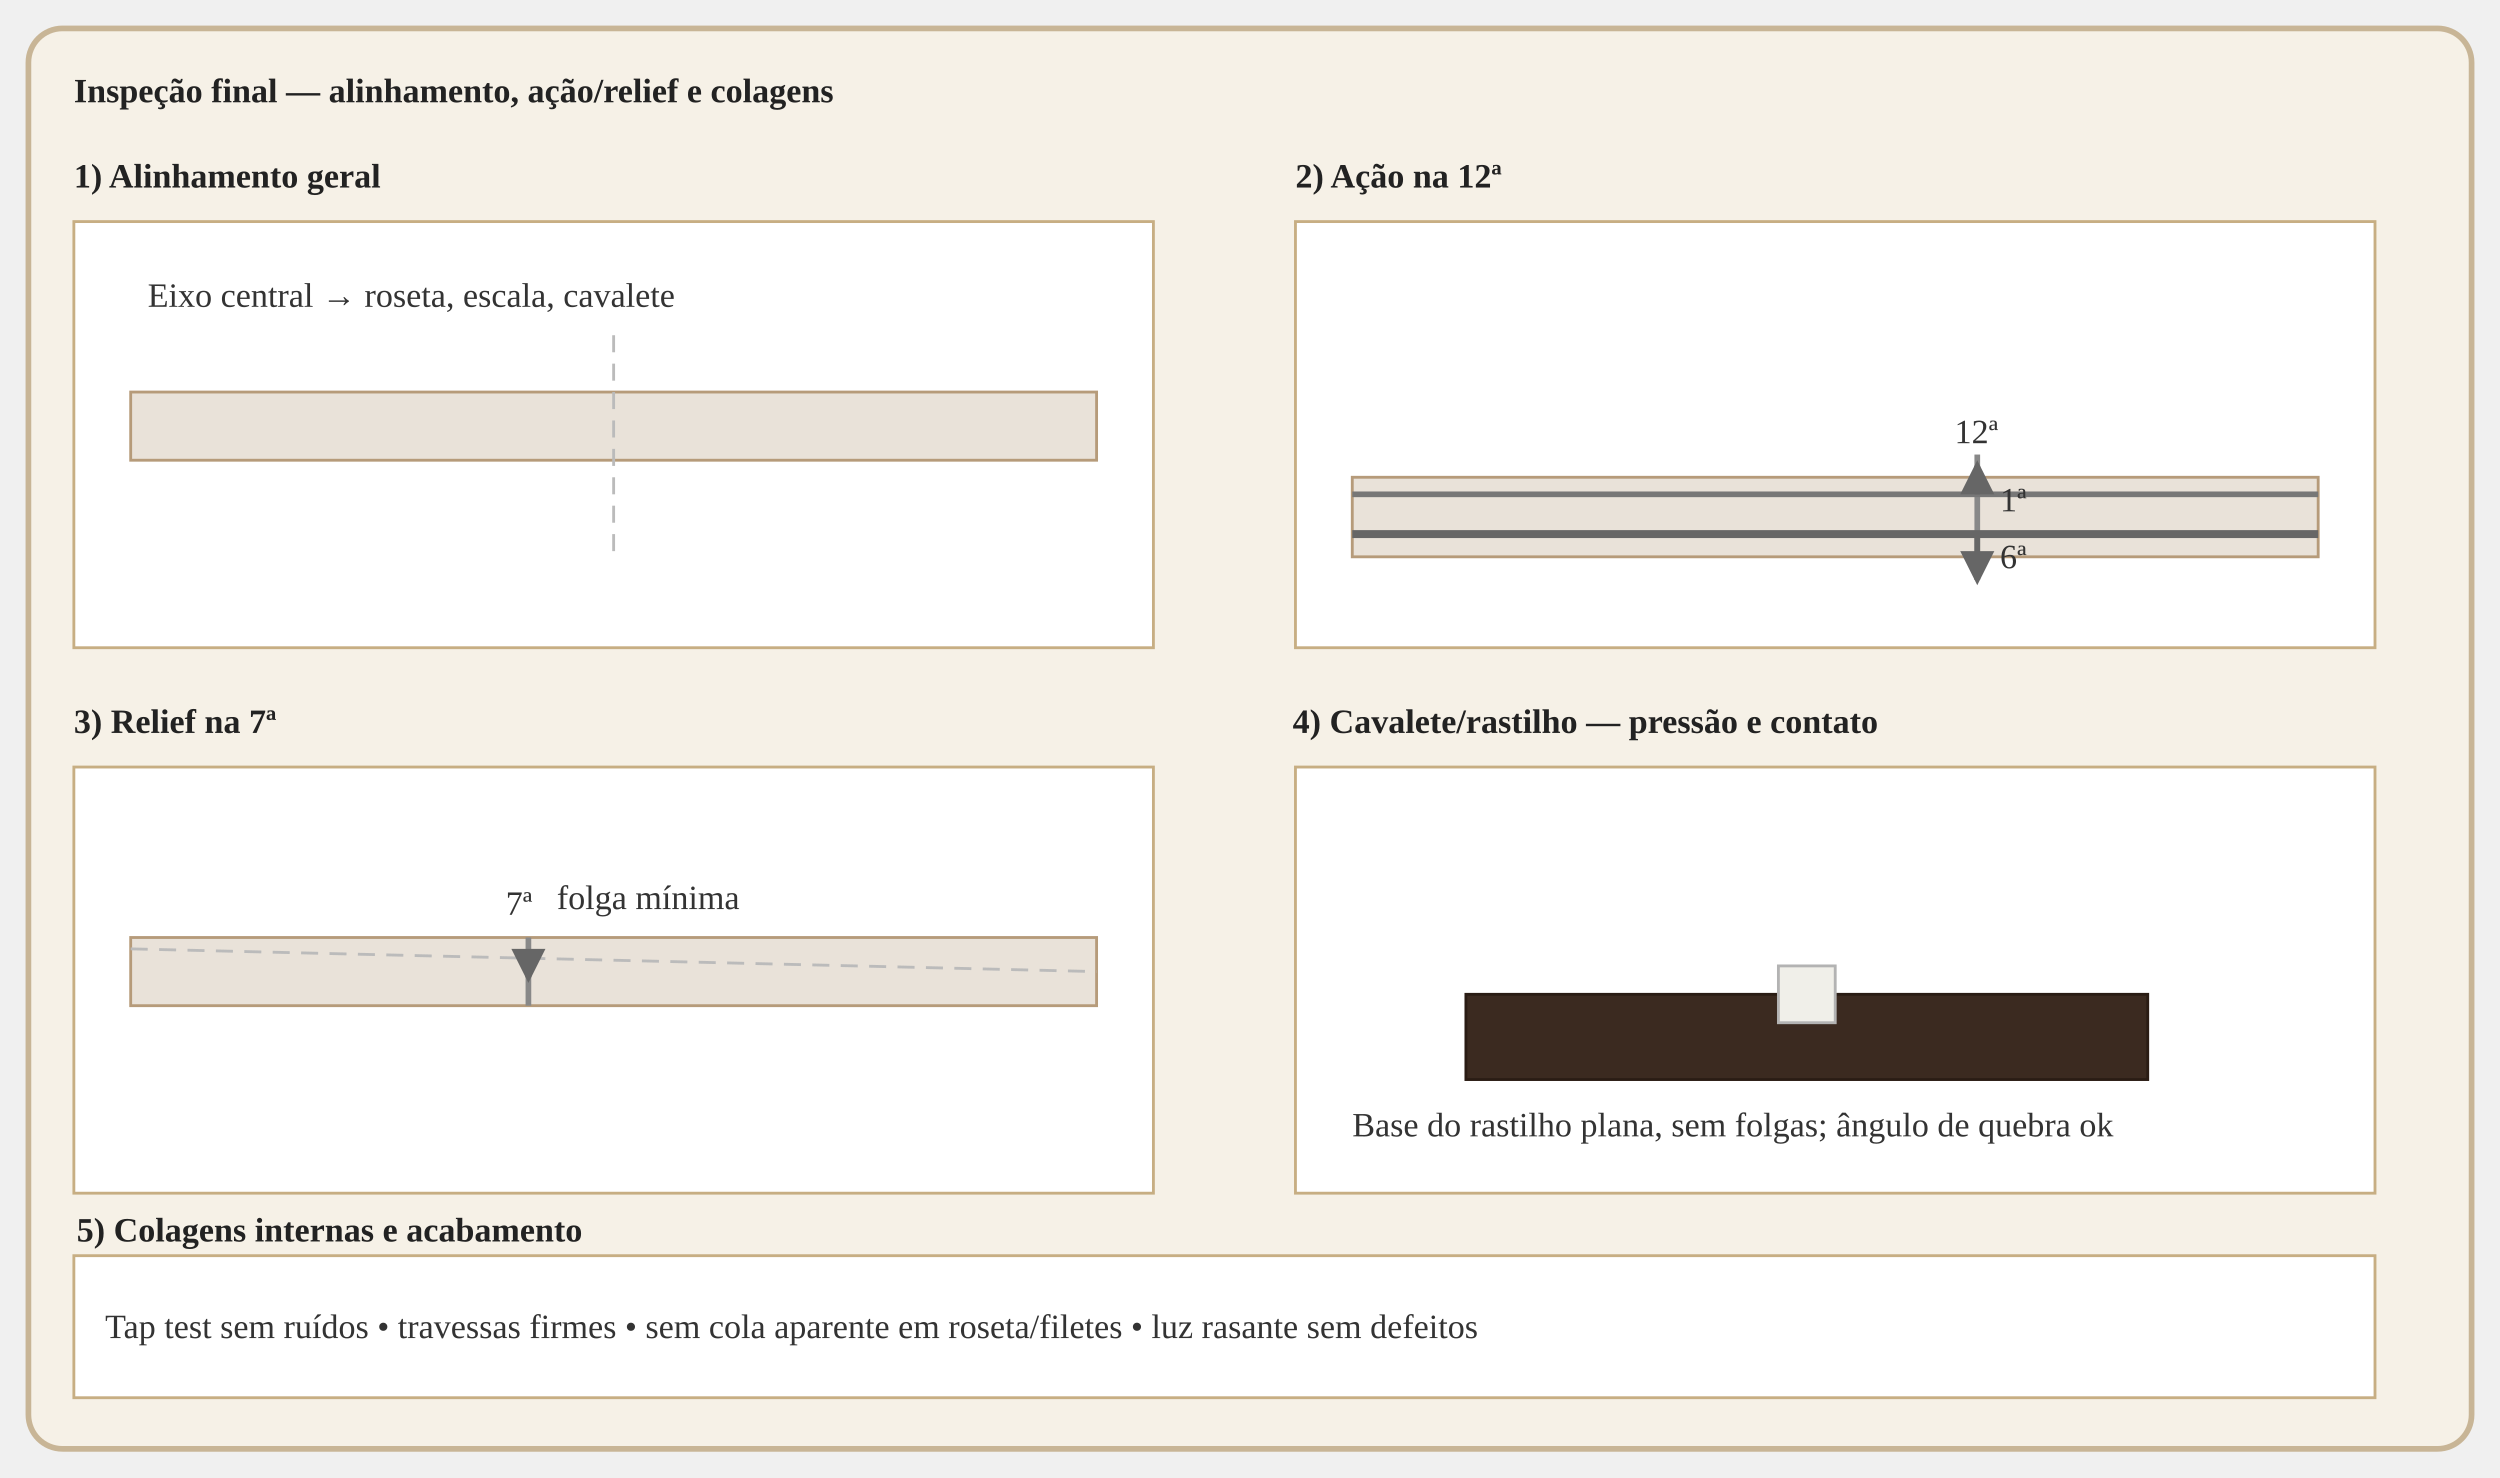
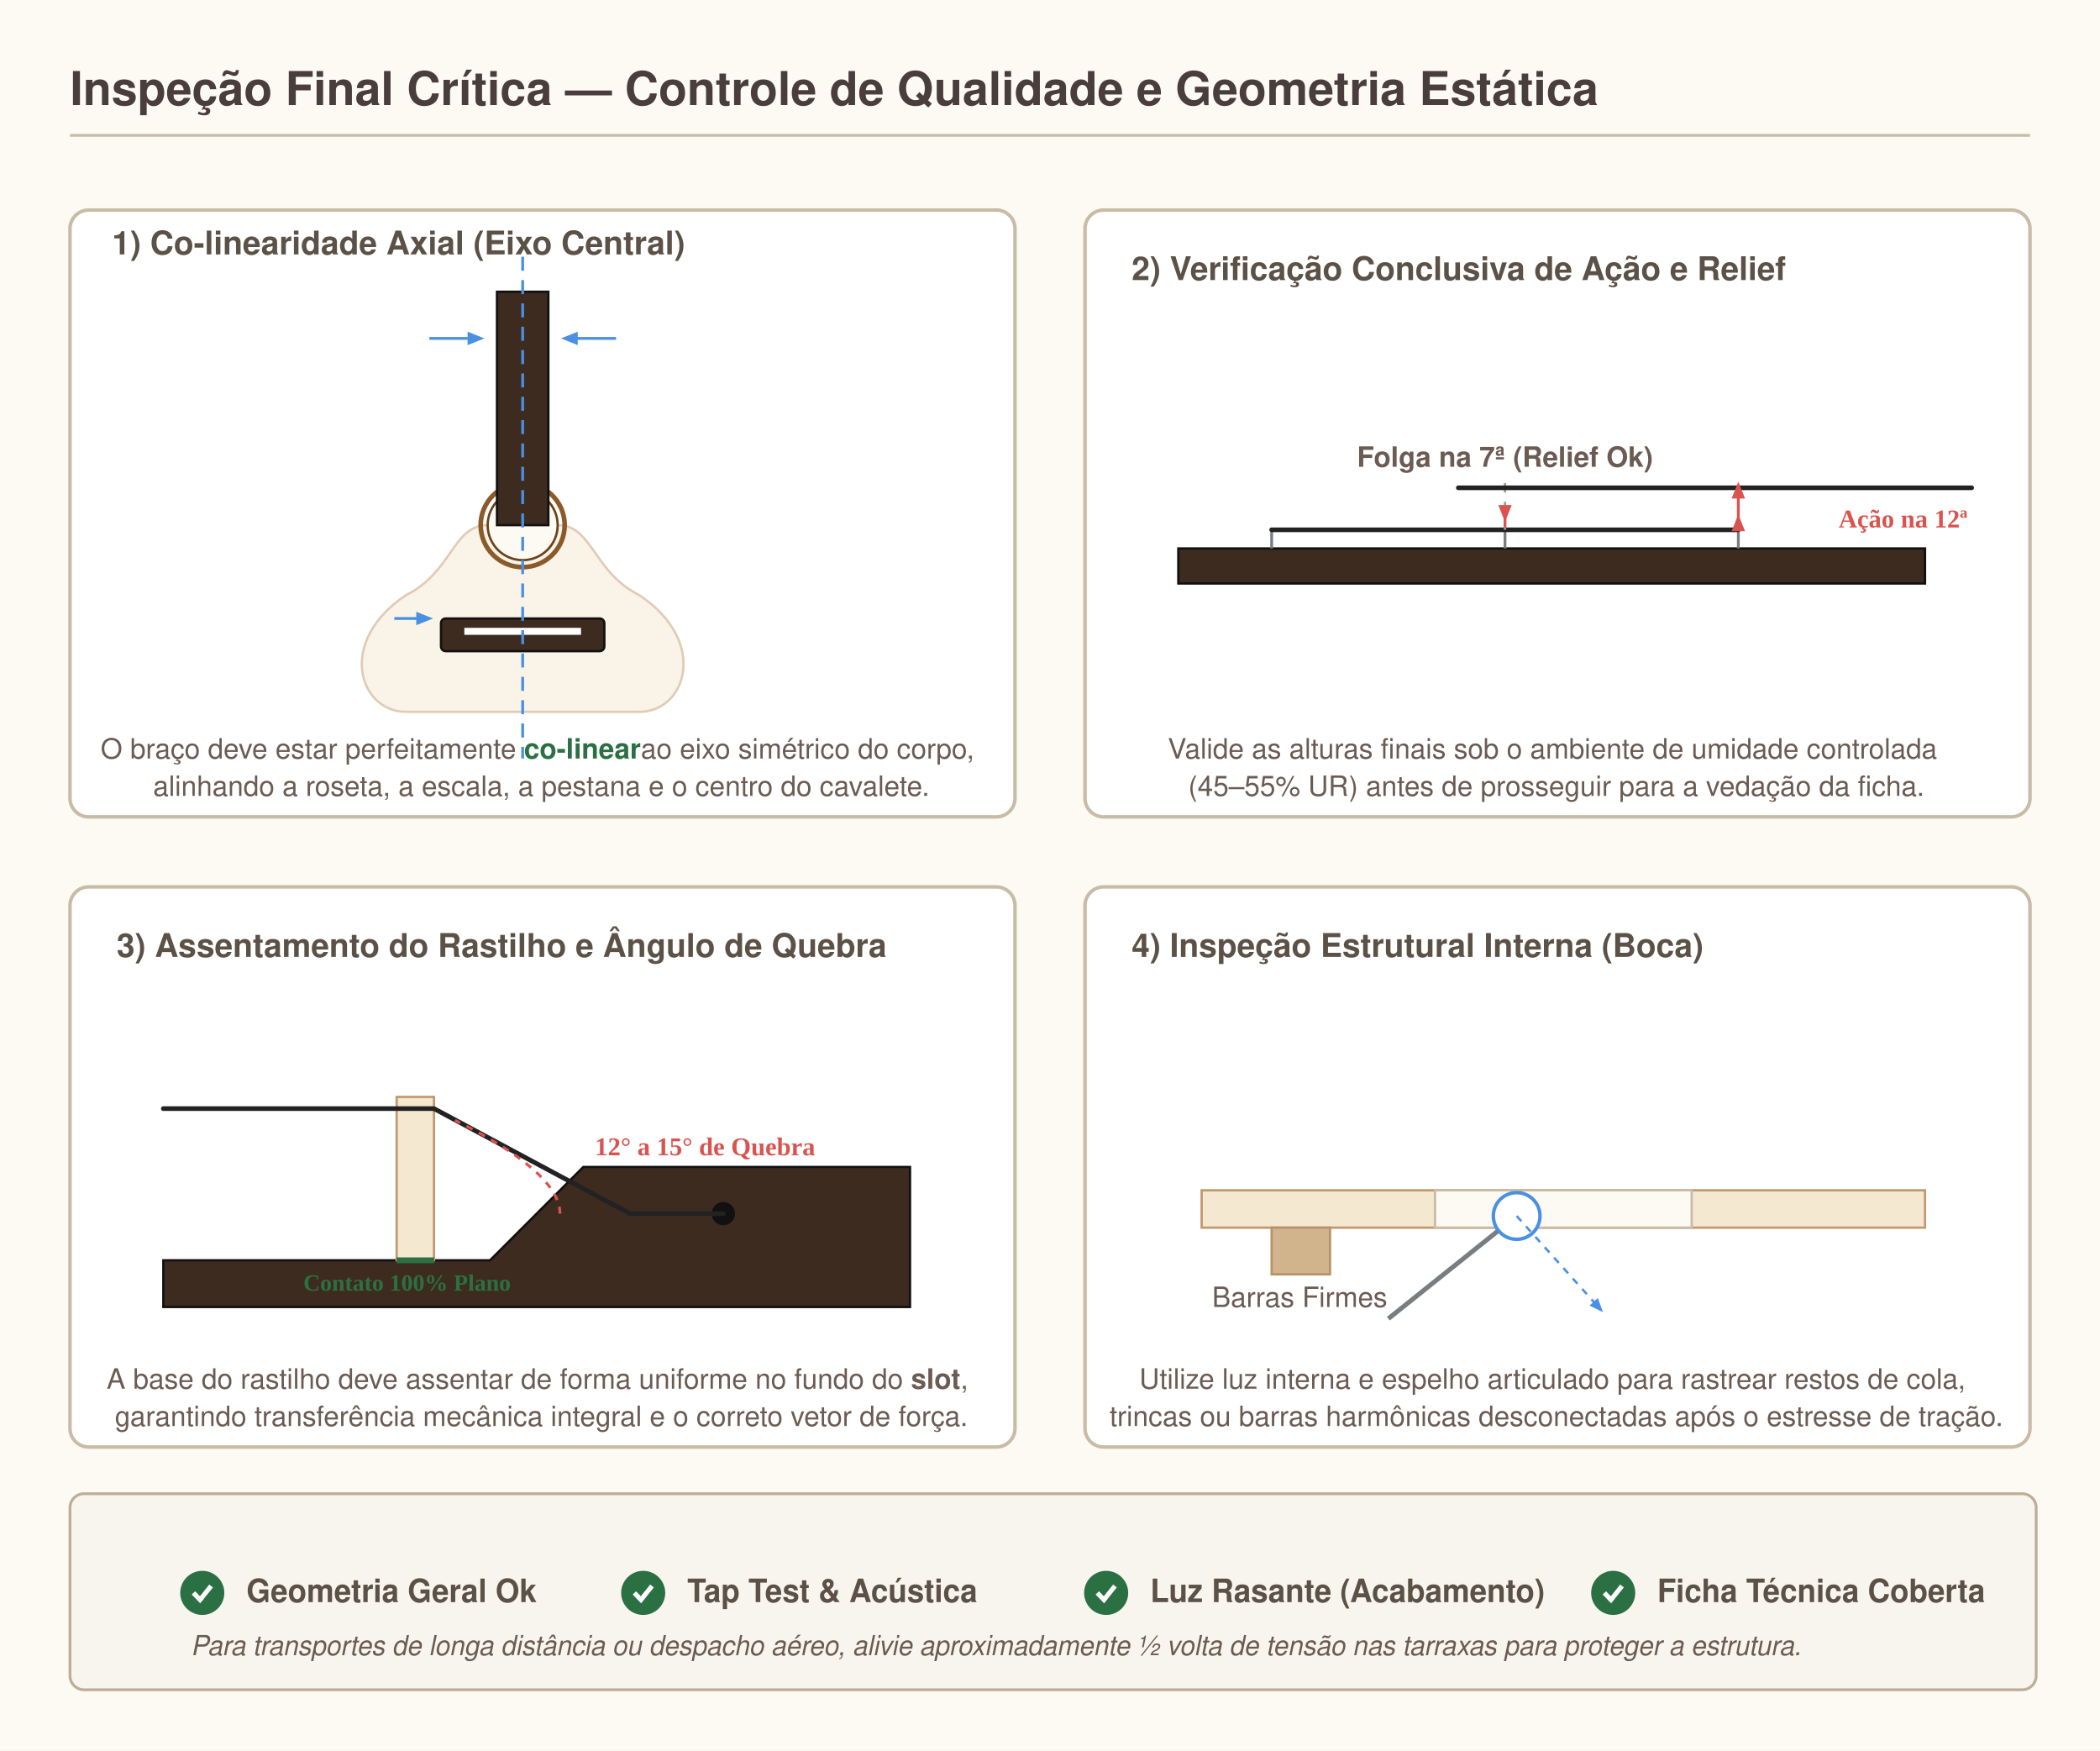
- <svg xmlns="http://www.w3.org/2000/svg" width="880" height="520">
+ <svg xmlns="http://www.w3.org/2000/svg" width="900" height="750">
  <defs>
-     <marker orient="auto" refY="3" refX="5" markerHeight="6" markerWidth="6" id="arr">
-       <polygon id="svg_1" fill="#666" points="0,0 6,3 0,6" />
+     <marker orient="auto-start-reverse" markerHeight="6" markerWidth="6" refY="5" refX="5" viewBox="0 0 10 10" id="arrow-start">
+       <path id="svg_1" fill="#d9534f" d="m10,1l-10,4l10,4l0,-8z" />
+     </marker>
+     <marker orient="auto-start-reverse" markerHeight="6" markerWidth="6" refY="5" refX="5" viewBox="0 0 10 10" id="arrow-end">
+       <path id="svg_2" fill="#d9534f" d="m0,1l10,4l-10,4l0,-8z" />
+     </marker>
+     <marker orient="auto-start-reverse" markerHeight="6" markerWidth="6" refY="5" refX="5" viewBox="0 0 10 10" id="blue-arrow">
+       <path id="svg_3" fill="#4a90e2" d="m0,1l10,4l-10,4l0,-8z" />
    </marker>
  </defs>
  <g>
-     <rect id="svg_2" stroke-width="2" stroke="#c8b596" fill="#f6f1e7" class="panel" rx="12" height="500" width="860" y="10" x="10" />
-     <text font-weight="bold" id="svg_3" fill="#222" font="700 16px system-ui,Segoe UI,Roboto,Arial" class="ttl" y="36" x="26">Inspeção final — alinhamento, ação/relief e colagens</text>
-     <text font-weight="bold" id="svg_4" fill="#222" font="700 16px system-ui,Segoe UI,Roboto,Arial" class="ttl" y="66" x="26">1) Alinhamento geral</text>
-     <g id="svg_5">
-       <rect id="svg_6" stroke="#c7ae83" fill="#fff" class="box" height="150" width="380" y="78" x="26" />
-       <rect id="svg_7" stroke="#b69b7a" fill="#e9e2d9" class="neck" height="24" width="340" y="138" x="46" />
-       <line id="svg_8" stroke-dasharray="6 4" stroke="#bbb" fill="none" class="ghost" y2="198" x2="216" y1="118" x1="216" />
-       <text id="svg_9" fill="#333" font="12px system-ui,Segoe UI,Roboto,Arial" class="lbl" y="108" x="52">Eixo central → roseta, escala, cavalete</text>
+     <rect id="svg_4" fill="#fdfaf3" class="bg-canvas" height="750" width="900" />
+     <text id="svg_5" fill="#4a3e3d" font-weight="bold" font-size="20px" font-family="'Helvetica Neue', Helvetica, Arial, sans-serif" class="text-main-title" y="45" x="30">Inspeção Final Crítica — Controle de Qualidade e Geometria Estática</text>
+     <line id="svg_6" stroke-width="1.2" stroke="#c8bca6" y2="58" x2="870" y1="58" x1="30" />
+     <g id="svg_7">
+       <rect id="svg_8" x="30" y="90" rx="8" stroke-width="1.5" stroke="#c8bca6" fill="#ffffff" class="bg-panel" height="260" width="405" />
+       <text id="svg_9" fill="#5c5146" font-weight="bold" font-size="14px" font-family="'Helvetica Neue', Helvetica, Arial, sans-serif" class="text-step-title" y="109" x="48">1) Co-linearidade Axial (Eixo Central)</text>
+       <g id="svg_10">
+         <path id="svg_11" stroke="#c2996e" fill="#f4e8d1" opacity="0.5" class="wood-light" d="m174,305c-20,0 -30,-30 0,-50c20,-10 20,-30 35,-30l30,0c15,0 15,20 35,30c30,20 20,50 0,50l-100,0z" />
+         <circle id="svg_12" stroke-width="2" stroke="#8b5a2b" fill="none" r="18" cy="225" cx="224" />
+         <circle id="svg_13" stroke="#6b421a" fill="#fdfaf3" r="15" cy="225" cx="224" />
+         <rect id="svg_14" stroke="#111111" fill="#3d2b1f" class="wood-dark" height="100" width="22" y="125" x="213" />
+         <rect id="svg_15" stroke="#111111" fill="#3d2b1f" class="wood-dark" rx="2" height="14" width="70" y="265" x="189" />
+         <rect id="svg_16" fill="#ffffff" height="3" width="50" y="269" x="199" />
+         <line id="svg_17" fill="none" stroke-dasharray="6,4" stroke-width="1.2" stroke="#4a90e2" class="axis-line" y2="325" x2="224" y1="110" x1="224" />
+         <path id="svg_18" marker-end="url(#blue-arrow)" stroke-width="1.2" stroke="#4a90e2" d="m184,145l20,0" />
+         <path id="svg_19" marker-end="url(#blue-arrow)" stroke-width="1.2" stroke="#4a90e2" d="m264,145l-20,0" />
+         <path id="svg_20" marker-end="url(#blue-arrow)" stroke-width="1.2" stroke="#4a90e2" d="m169,265l13,0" />
+       </g>
+       <text id="svg_21" fill="#6b5b52" font-size="12px" font-family="'Helvetica Neue', Helvetica, Arial, sans-serif" text-anchor="middle" class="text-label" y="325" x="232">O braço deve estar perfeitamente
+     <tspan id="svg_22" font-weight="bold" fill="#2b7042" class="text-ok">co-linear</tspan>ao eixo simétrico do corpo,
+     <tspan id="svg_23" dy="16" x="232">alinhando a roseta, a escala, a pestana e o centro do cavalete.</tspan>
+       </text>
    </g>
-     <text font-weight="bold" id="svg_10" fill="#222" font="700 16px system-ui,Segoe UI,Roboto,Arial" class="ttl" y="66" x="456">2) Ação na 12ª</text>
-     <g id="svg_11">
-       <rect id="svg_12" stroke="#c7ae83" fill="#fff" class="box" height="150" width="380" y="78" x="456" />
-       <rect id="svg_13" stroke="#b69b7a" fill="#e9e2d9" class="neck" height="28" width="340" y="168" x="476" />
-       <line id="svg_14" stroke-width="2" stroke="#888" class="fret" y2="204" x2="696" y1="160" x1="696" />
-       <text id="svg_15" fill="#333" font="12px system-ui,Segoe UI,Roboto,Arial" class="lbl" y="156" x="688">12ª</text>
-       <line id="svg_16" stroke-width="2" stroke="#777" class="string" y2="174" x2="816" y1="174" x1="476" />
-       <line id="svg_17" stroke-width="2.8" stroke="#666" class="stringL" y2="188" x2="816" y1="188" x1="476" />
-       <line id="svg_18" marker-end="url(#arr)" stroke-width="2" stroke="#666" class="dim" y2="164" x2="696" y1="174" x1="696" />
-       <line id="svg_19" marker-end="url(#arr)" stroke-width="2" stroke="#666" class="dim" y2="204" x2="696" y1="188" x1="696" />
-       <text id="svg_20" fill="#333" font="12px system-ui,Segoe UI,Roboto,Arial" class="lbl" y="180" x="704">1ª</text>
-       <text id="svg_21" fill="#333" font="12px system-ui,Segoe UI,Roboto,Arial" class="lbl" y="200" x="704">6ª</text>
+     <g id="svg_24">
+       <rect id="svg_25" x="465" y="90" rx="8" stroke-width="1.5" stroke="#c8bca6" fill="#ffffff" class="bg-panel" height="260" width="405" />
+       <text id="svg_26" fill="#5c5146" font-weight="bold" font-size="14px" font-family="'Helvetica Neue', Helvetica, Arial, sans-serif" class="text-step-title" y="120" x="485">2) Verificação Conclusiva de Ação e Relief</text>
+       <path id="svg_27" stroke="#111111" fill="#3d2b1f" class="wood-dark" d="m505,235l320,0l0,15l-320,0l0,-15z" />
+       <line id="svg_28" stroke="#787d82" fill="#b0b5bc" stroke-width="1.2" class="fret-wire" y2="227" x2="545" y1="235" x1="545" />
+       <line id="svg_29" stroke="#787d82" fill="#b0b5bc" stroke-width="1.2" class="fret-wire" y2="227" x2="645" y1="235" x1="645" />
+       <line id="svg_30" stroke="#787d82" fill="#b0b5bc" stroke-width="1.2" class="fret-wire" y2="227" x2="745" y1="235" x1="745" />
+       <line id="svg_31" stroke-linecap="round" stroke="#222222" fill="none" stroke-width="2" class="string-line" y2="227" x2="745" y1="227" x1="545" />
+       <line id="svg_32" fill="none" stroke-dasharray="4,4" stroke="#a39b8c" class="guide-line" y2="205" x2="645" y1="227" x1="645" />
+       <line id="svg_33" fill="none" stroke-width="1.2" stroke="#d9534f" marker-start="url(#arrow-start)" class="dimension-line" y2="226" x2="645" y1="220" x1="645" />
+       <text id="svg_34" text-anchor="middle" font-family="'Helvetica Neue', Helvetica, Arial, sans-serif" fill="#6b5b52" font-weight="bold" font-size="12px" class="text-label" y="200" x="645">Folga na 7ª (Relief Ok)</text>
+       <g id="svg_35">
+         <line id="svg_36" stroke-linecap="round" stroke-width="2" stroke="#222222" fill="none" class="string-line" y2="209" x2="845" y1="209" x1="625" />
+         <line id="svg_37" fill="none" stroke-width="1.2" stroke="#d9534f" marker-end="url(#arrow-end)" marker-start="url(#arrow-start)" class="dimension-line" y2="210" x2="745" y1="224" x1="745" />
+         <text id="svg_38" fill="#d9534f" font-weight="bold" font-size="11px" class="text-highlight" y="226" x="788">Ação na 12ª</text>
+       </g>
+       <text id="svg_39" fill="#6b5b52" font-size="12px" font-family="'Helvetica Neue', Helvetica, Arial, sans-serif" text-anchor="middle" class="text-label" y="325" x="667">Valide as alturas finais sob o ambiente de umidade controlada
+     <tspan id="svg_40" dy="16" x="667">(45–55% UR) antes de prosseguir para a vedação da ficha.</tspan>
+       </text>
    </g>
-     <text font-weight="bold" id="svg_22" fill="#222" font="700 16px system-ui,Segoe UI,Roboto,Arial" class="ttl" y="258" x="26">3) Relief na 7ª</text>
-     <g id="svg_23">
-       <rect id="svg_24" stroke="#c7ae83" fill="#fff" class="box" height="150" width="380" y="270" x="26" />
-       <rect id="svg_25" stroke="#b69b7a" fill="#e9e2d9" class="neck" height="24" width="340" y="330" x="46" />
-       <line id="svg_26" stroke-width="2" stroke="#888" class="fret" y2="354" x2="186" y1="330" x1="186" />
-       <text id="svg_27" fill="#333" font="12px system-ui,Segoe UI,Roboto,Arial" class="lbl" y="322" x="178">7ª</text>
-       <line id="svg_28" stroke-dasharray="6 4" stroke="#bbb" fill="none" class="ghost" y2="342" x2="386" y1="334" x1="46" />
-       <line id="svg_29" marker-end="url(#arr)" stroke-width="2" stroke="#666" class="dim" y2="344" x2="186" y1="336" x1="186" />
-       <text id="svg_30" fill="#333" font="12px system-ui,Segoe UI,Roboto,Arial" class="lbl" y="320" x="196">folga mínima</text>
+     <g id="svg_41">
+       <rect id="svg_42" x="30" y="380" rx="8" stroke-width="1.5" stroke="#c8bca6" fill="#ffffff" class="bg-panel" height="240" width="405" />
+       <text id="svg_43" fill="#5c5146" font-weight="bold" font-size="14px" font-family="'Helvetica Neue', Helvetica, Arial, sans-serif" class="text-step-title" y="410" x="50">3) Assentamento do Rastilho e Ângulo de Quebra</text>
+       <path id="svg_44" stroke="#111111" fill="#3d2b1f" class="wood-dark" d="m70,540l140,0l40,-40l140,0l0,60l-320,0l0,-20z" />
+       <rect id="svg_45" stroke="#c2996e" fill="#f4e8d1" class="wood-light" height="70" width="16" y="470" x="170" />
+       <line id="svg_46" stroke-width="2.5" stroke="#2b7042" y2="540" x2="186" y1="540" x1="170" />
+       <text id="svg_47" font-weight="bold" fill="#2b7042" font-size="10px" class="text-ok" y="553" x="130">Contato 100% Plano</text>
+       <circle id="svg_48" fill="#111111" r="5" cy="520" cx="310" />
+       <path id="svg_49" stroke-linecap="round" stroke="#222222" stroke-width="2" class="string-line" fill="none" d="m310,520l-40,0l-84,-45l-116,0" />
+       <path id="svg_50" stroke-dasharray="3,3" stroke-width="1.2" stroke="#d9534f" fill="none" d="m240,520c0,-15 -25,-30 -45,-40" />
+       <text id="svg_51" fill="#d9534f" font-weight="bold" font-size="11px" class="text-highlight" y="495" x="255">12° a 15° de Quebra</text>
+       <text id="svg_52" fill="#6b5b52" font-size="12px" font-family="'Helvetica Neue', Helvetica, Arial, sans-serif" text-anchor="middle" class="text-label" y="595" x="232">A base do rastilho deve assentar de forma uniforme no fundo do
+     <tspan id="svg_53" font-weight="bold">slot</tspan>,
+     <tspan id="svg_54" dy="16" x="232">garantindo transferência mecânica integral e o correto vetor de força.</tspan>
+       </text>
    </g>
-     <text font-weight="bold" id="svg_31" fill="#222" font="700 16px system-ui,Segoe UI,Roboto,Arial" class="ttl" y="258" x="455">4) Cavalete/rastilho — pressão e contato</text>
-     <g id="svg_32">
-       <rect id="svg_33" stroke="#c7ae83" fill="#fff" class="box" height="150" width="380" y="270" x="456" />
-       <rect id="svg_34" stroke="#2a1c14" fill="#3b2a20" class="bridge" height="30" width="240" y="350" x="516" />
-       <rect id="svg_35" stroke="#b3b3b3" fill="#f0efe9" class="saddle" height="20" width="20" y="340" x="626" />
-       <text id="svg_36" fill="#333" font="12px system-ui,Segoe UI,Roboto,Arial" class="lbl" y="400" x="476">Base do rastilho plana, sem folgas; ângulo de quebra ok</text>
+     <g id="svg_55">
+       <rect id="svg_56" x="465" y="380" rx="8" stroke-width="1.5" stroke="#c8bca6" fill="#ffffff" class="bg-panel" height="240" width="405" />
+       <text id="svg_57" fill="#5c5146" font-weight="bold" font-size="14px" font-family="'Helvetica Neue', Helvetica, Arial, sans-serif" class="text-step-title" y="410" x="485">4) Inspeção Estrutural Interna (Boca)</text>
+       <rect id="svg_58" stroke="#c2996e" fill="#f4e8d1" class="wood-light" height="16" width="310" y="510" x="515" />
+       <rect id="svg_59" stroke="#c8bca6" fill="#fdfaf3" height="16" width="110" y="510" x="615" />
+       <path id="svg_60" stroke-width="2" stroke="#787d82" d="m595,565l50,-40" />
+       <circle id="svg_61" stroke-width="1.5" stroke="#4a90e2" fill="#ffffff" r="10" cy="521" cx="650" />
+       <path id="svg_62" marker-end="url(#blue-arrow)" stroke-dasharray="3,3" stroke="#4a90e2" d="m650,521l35,39" />
+       <rect id="svg_63" stroke="#b59469" fill="#d2b48c" height="20" width="25" y="526" x="545" />
+       <text id="svg_64" text-anchor="middle" fill="#6b5b52" font-family="'Helvetica Neue', Helvetica, Arial, sans-serif" font-size="12px" class="text-label" y="560" x="557">Barras Firmes</text>
+       <text id="svg_65" fill="#6b5b52" font-size="12px" font-family="'Helvetica Neue', Helvetica, Arial, sans-serif" text-anchor="middle" class="text-label" y="595" x="667">Utilize luz interna e espelho articulado para rastrear restos de cola,
+     <tspan id="svg_66" dy="16" x="667">trincas ou barras harmônicas desconectadas após o estresse de tração.</tspan>
+       </text>
    </g>
-     <text font-weight="bold" id="svg_37" fill="#222" font="700 16px system-ui,Segoe UI,Roboto,Arial" class="ttl" y="437" x="27">5) Colagens internas e acabamento</text>
-     <g id="svg_38">
-       <rect id="svg_39" stroke="#c7ae83" fill="#fff" class="box" height="50" width="810" y="442" x="26" />
-       <text id="svg_40" fill="#333" font="12px system-ui,Segoe UI,Roboto,Arial" class="lbl" y="471" x="37">Tap test sem ruídos • travessas firmes • sem cola aparente em roseta/filetes • luz rasante sem defeitos</text>
+     <g stroke="null" id="svg_67">
+       <rect stroke="#bcae97" id="svg_68" x="30" y="640" rx="6" stroke-width="1.2" fill="#f8f5ee" class="bg-dark-panel" height="84" width="842.644" />
+       <g stroke="null" id="svg_69">
+         <circle stroke="null" id="svg_70" fill="#2b7042" r="9.448" cy="682.494" cx="86.689" />
+         <path stroke="#ffffff" id="svg_71" stroke-width="2" fill="none" d="m82.91,682.494l2.834,2.965l4.724,-5.929" />
+         <text transform="matrix(0.944815 0 0 0.988235 1.65556 7.52941)" stroke="null" id="svg_72" fill="#5c5146" font-weight="bold" font-family="'Helvetica Neue', Helvetica, Arial, sans-serif" font-size="14px" class="text-step-title" y="687" x="110">Geometria Geral Ok</text>
+       </g>
+       <g stroke="null" id="svg_73">
+         <circle stroke="null" id="svg_74" fill="#2b7042" r="9.448" cy="682.494" cx="275.652" />
+         <path stroke="#ffffff" id="svg_75" stroke-width="2" fill="none" d="m271.873,682.494l2.834,2.965l4.724,-5.929" />
+         <text transform="matrix(0.944815 0 0 0.988235 1.65556 7.52941)" stroke="null" id="svg_76" fill="#5c5146" font-weight="bold" font-family="'Helvetica Neue', Helvetica, Arial, sans-serif" font-size="14px" class="text-step-title" y="687" x="310">Tap Test &amp; Acústica</text>
+       </g>
+       <g stroke="null" id="svg_77">
+         <circle stroke="null" id="svg_78" fill="#2b7042" r="9.448" cy="682.494" cx="474.063" />
+         <path stroke="#ffffff" id="svg_79" stroke-width="2" fill="none" d="m470.284,682.494l2.834,2.965l4.724,-5.929" />
+         <text transform="matrix(0.944815 0 0 0.988235 1.65556 7.52941)" stroke="null" id="svg_80" fill="#5c5146" font-weight="bold" font-family="'Helvetica Neue', Helvetica, Arial, sans-serif" font-size="14px" class="text-step-title" y="687" x="520">Luz Rasante (Acabamento)</text>
+       </g>
+       <g stroke="null" id="svg_81">
+         <circle stroke="null" id="svg_82" fill="#2b7042" r="9.448" cy="682.494" cx="691.37" />
+         <path stroke="#ffffff" id="svg_83" stroke-width="2" fill="none" d="m687.591,682.494l2.834,2.965l4.724,-5.929" />
+         <text transform="matrix(0.944815 0 0 0.988235 1.65556 7.52941)" stroke="null" id="svg_84" fill="#5c5146" font-weight="bold" font-family="'Helvetica Neue', Helvetica, Arial, sans-serif" font-size="14px" class="text-step-title" y="687" x="750">Ficha Técnica Coberta</text>
+       </g>
+       <text transform="matrix(0.944815 0 0 0.988235 1.65556 7.52941)" stroke="null" id="svg_85" text-anchor="middle" font-family="'Helvetica Neue', Helvetica, Arial, sans-serif" font-style=" italic" fill="#6b5b52" font-size="12px" class="text-label" y="710" x="450">Para transportes de longa distância ou despacho aéreo, alivie aproximadamente ½ volta de tensão nas tarraxas para proteger a estrutura.</text>
    </g>
  </g>
</svg>
